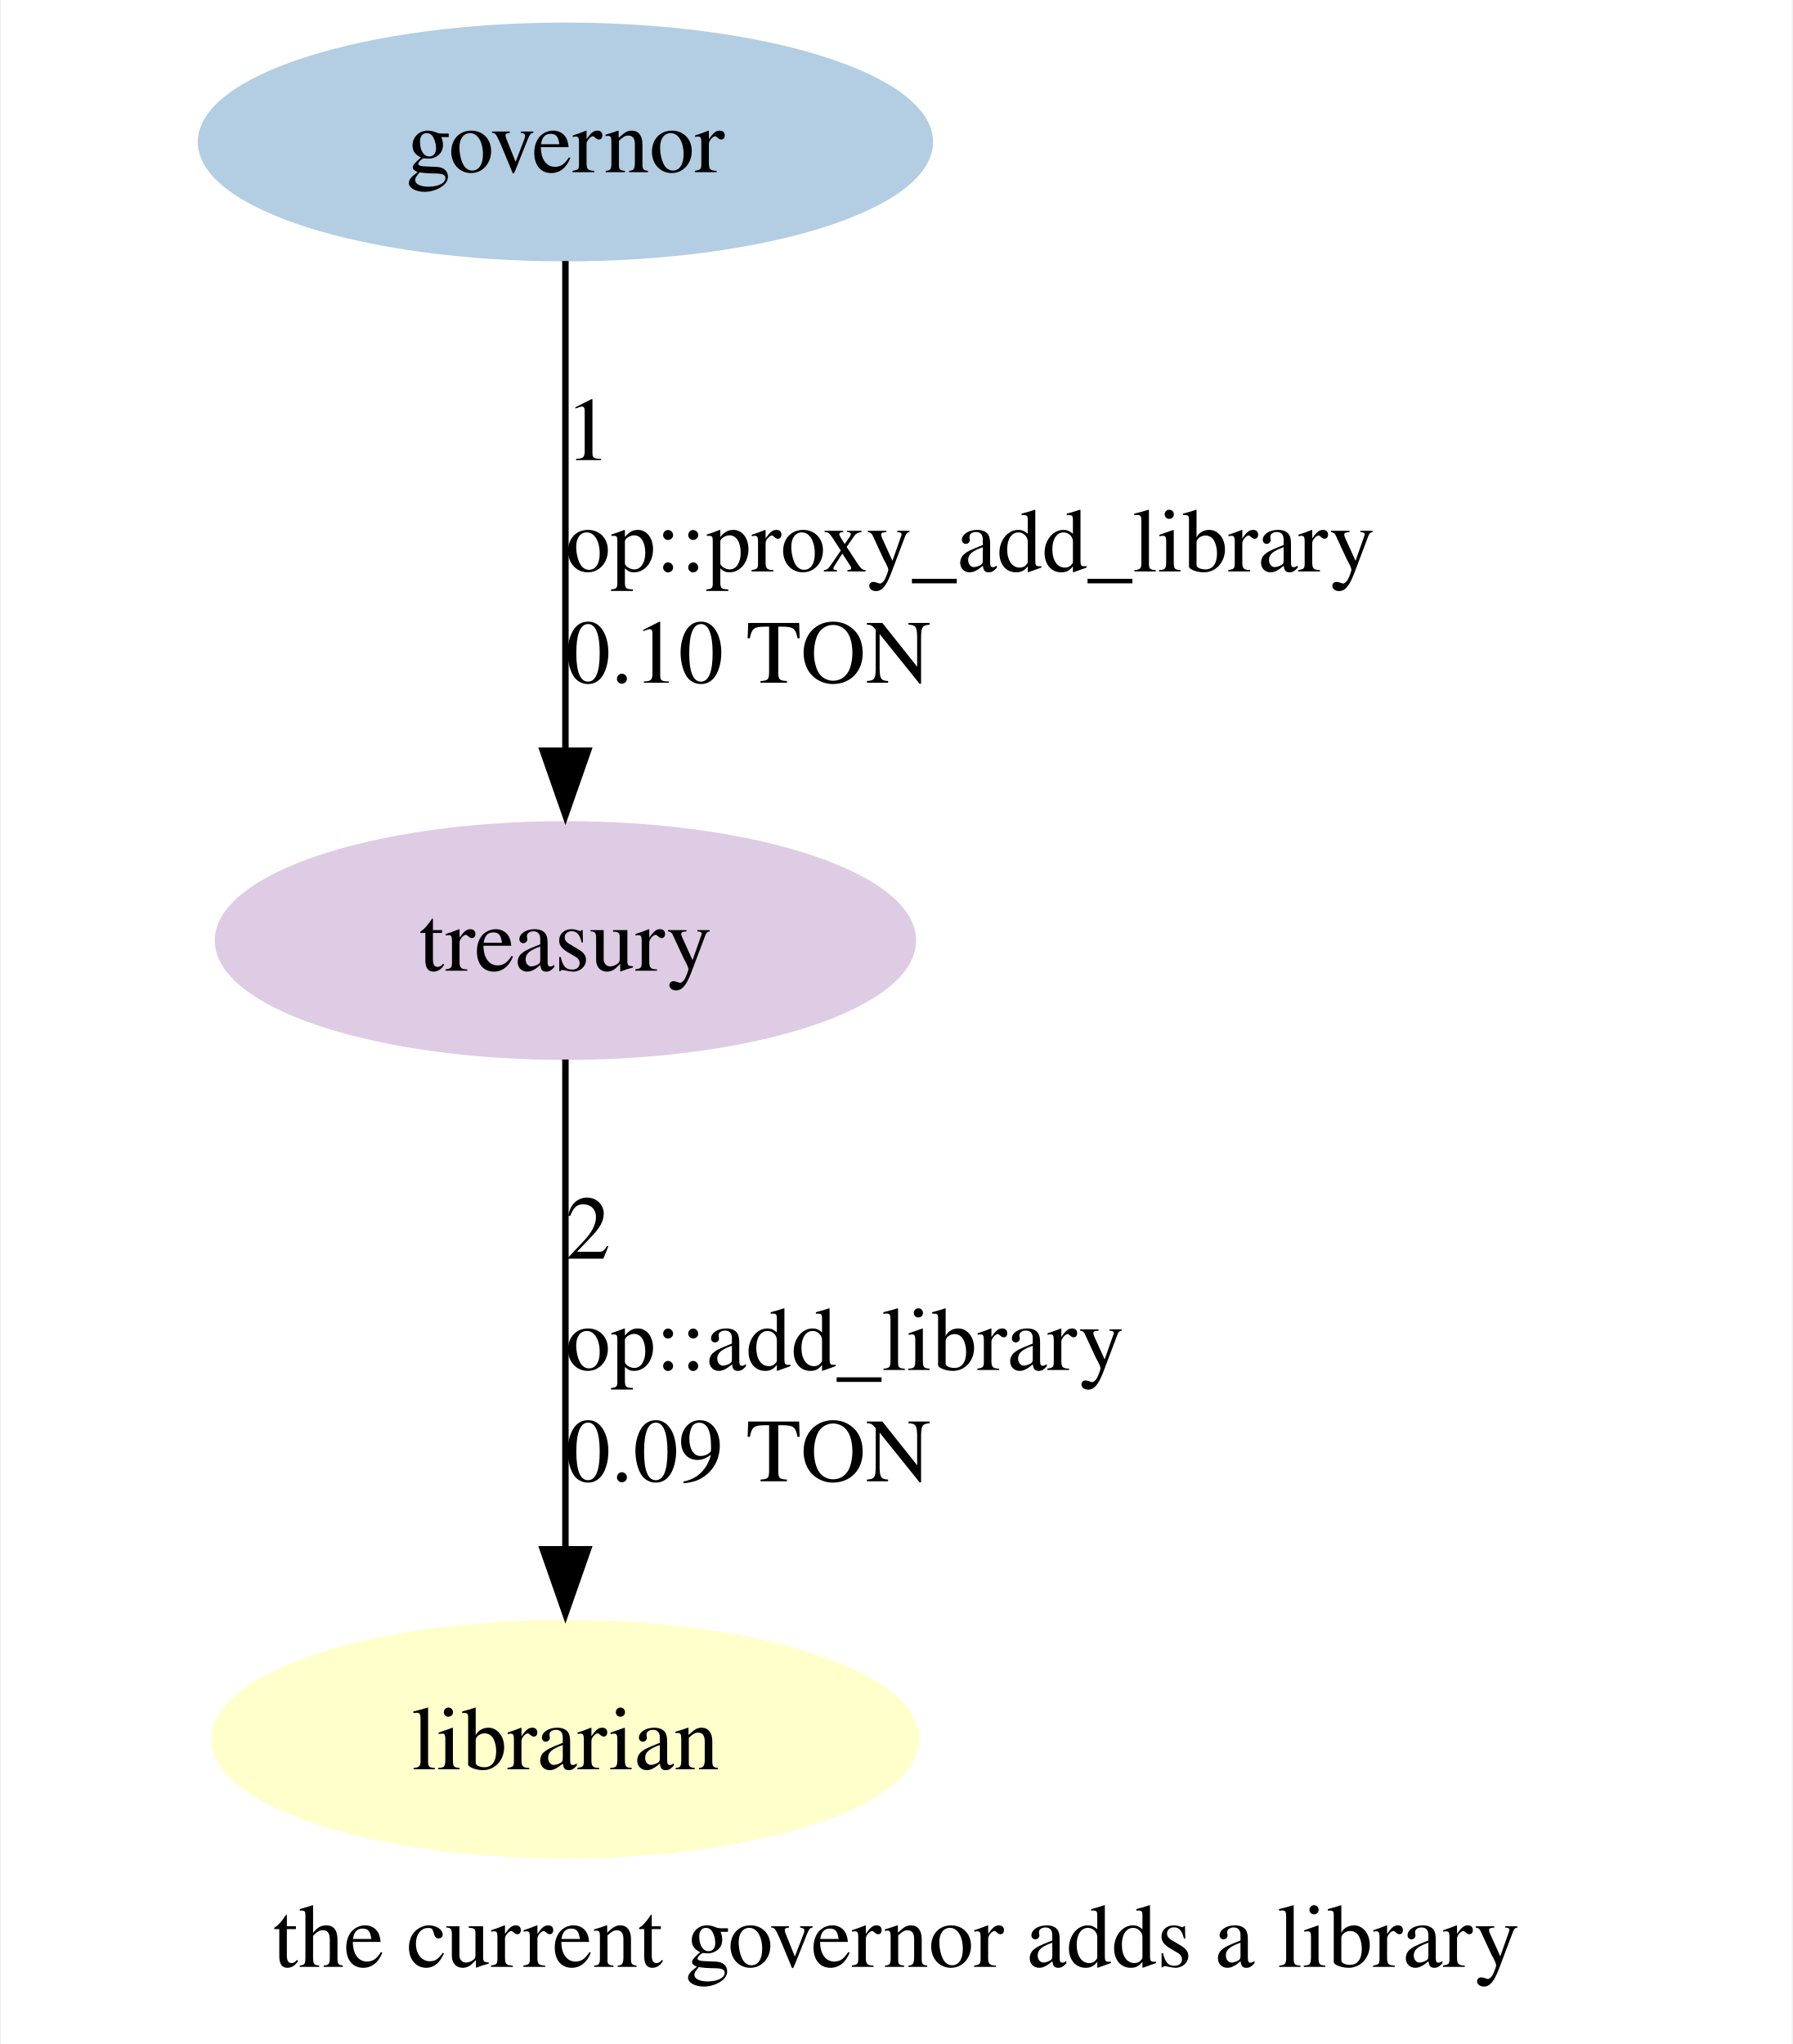
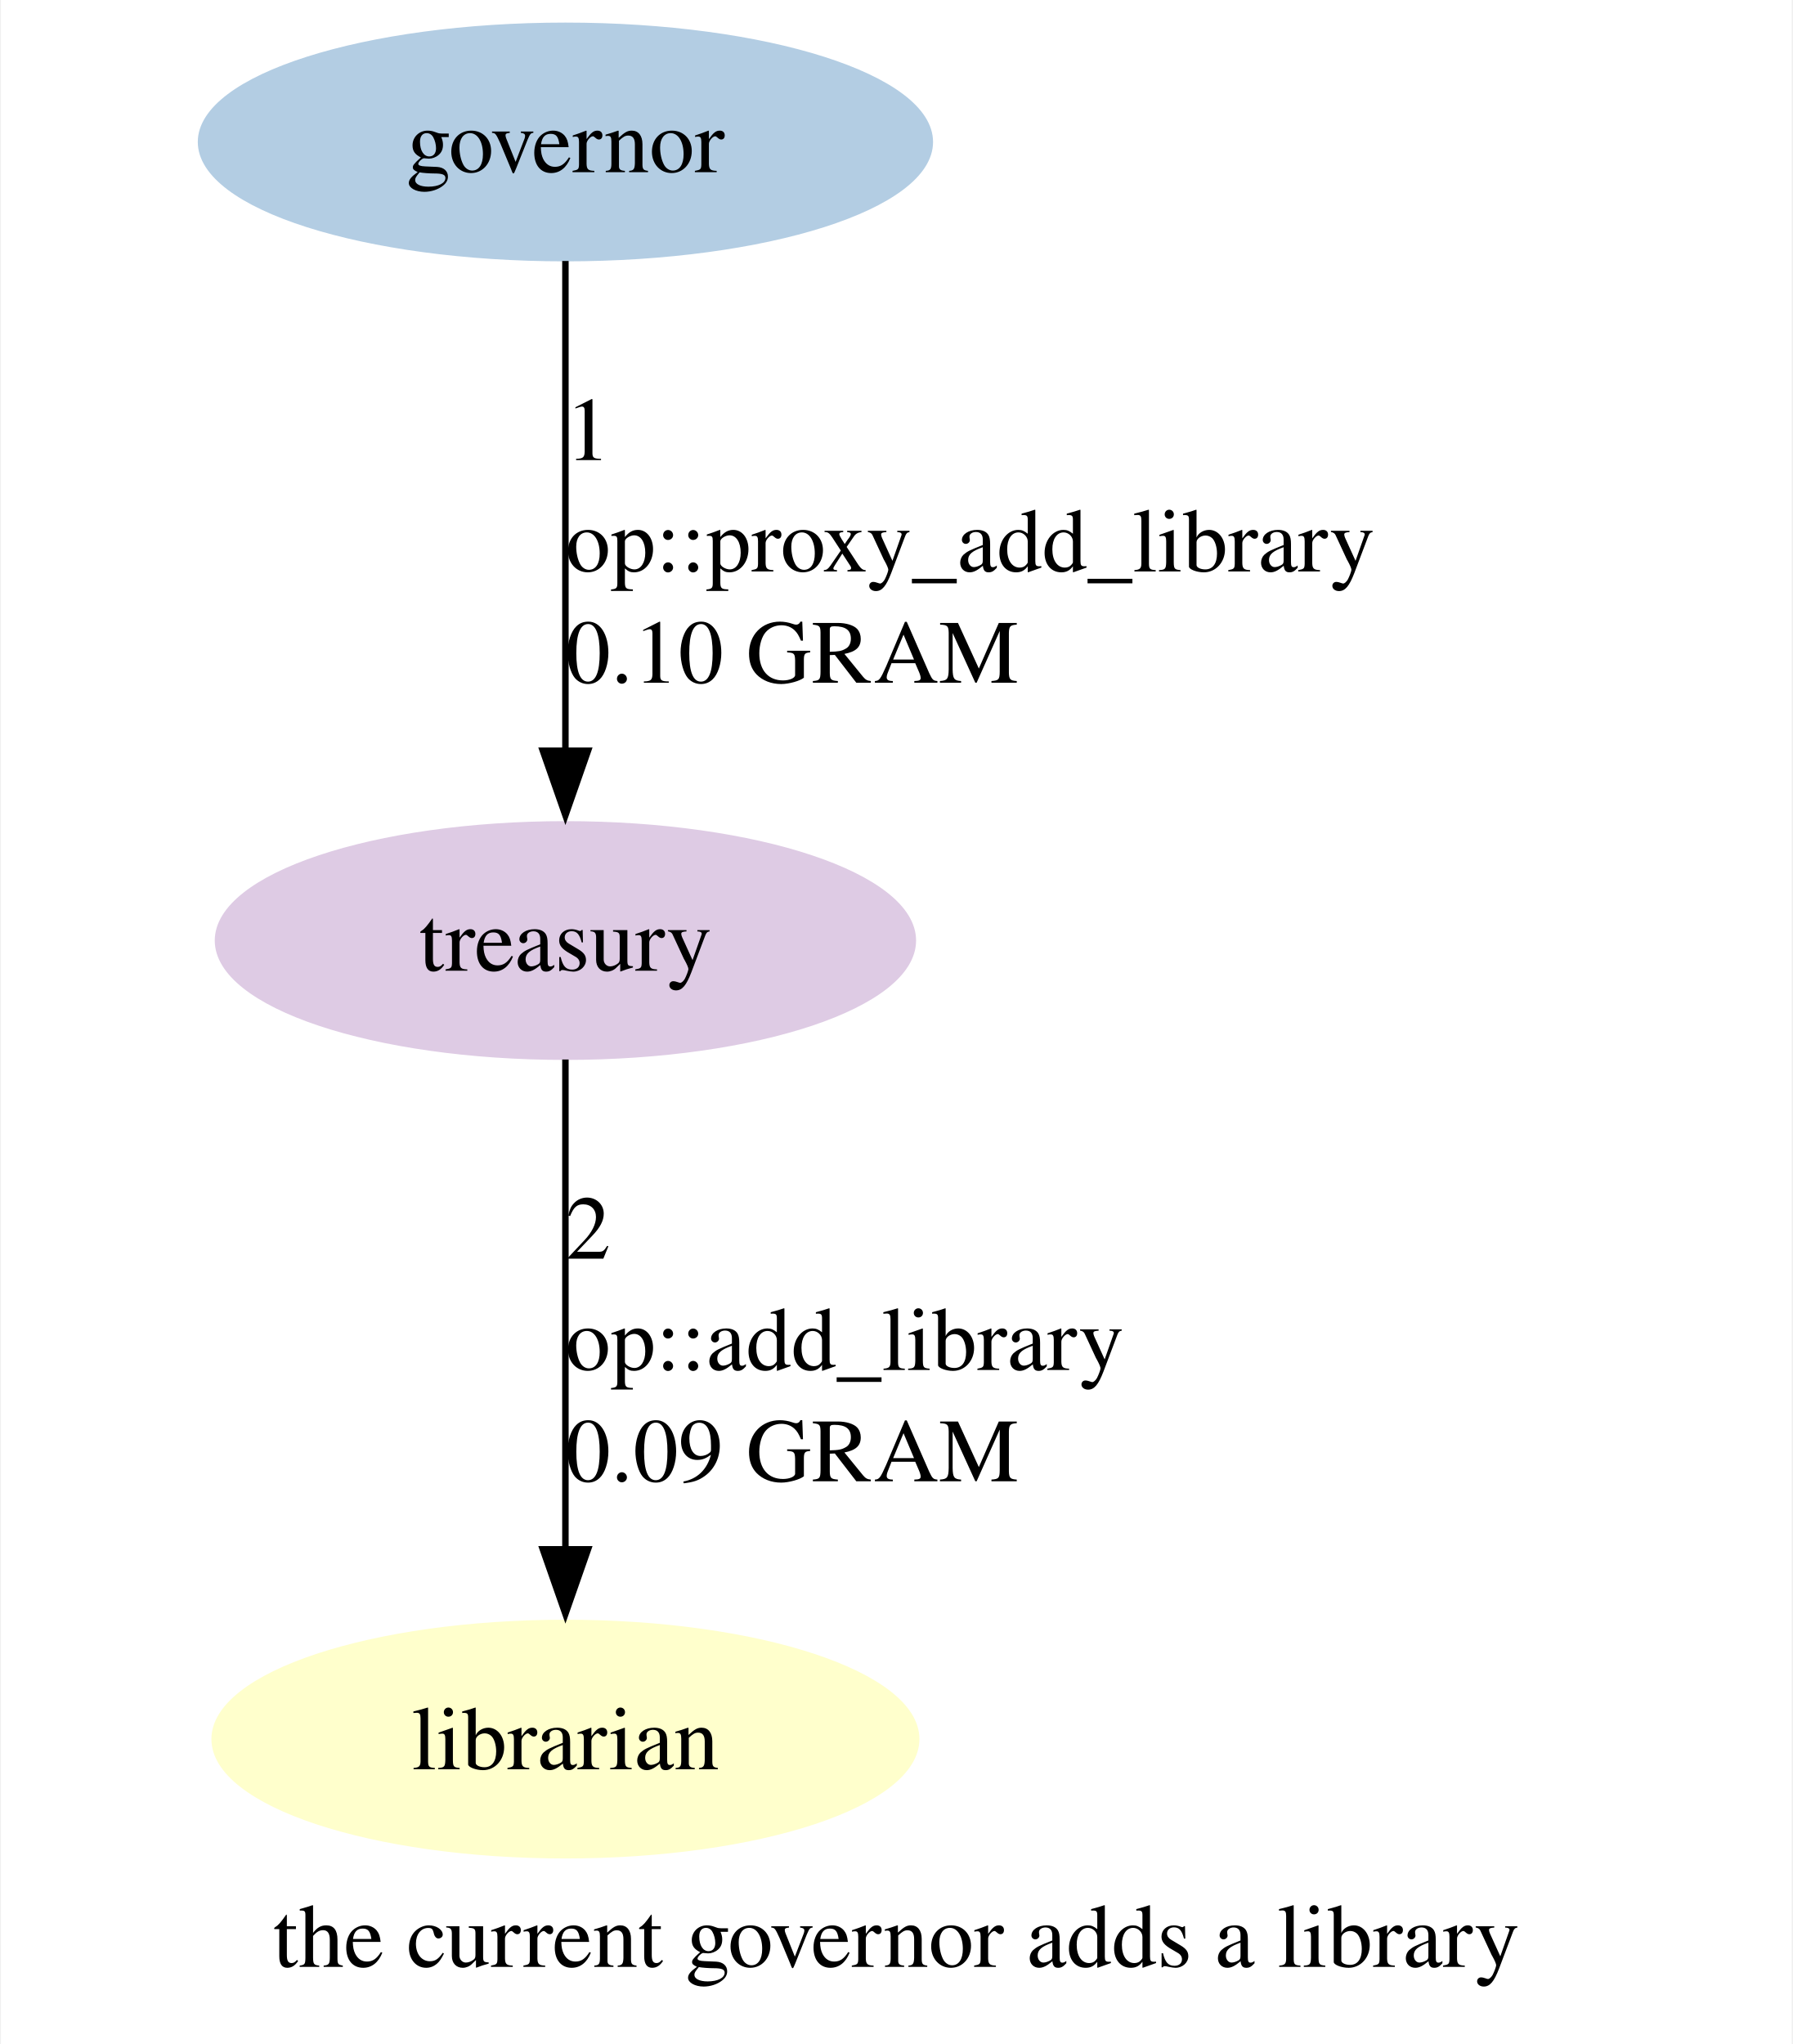
<svg xmlns="http://www.w3.org/2000/svg" width="278pt" height="317pt" viewBox="0.00 0.00 277.50 316.75">
  <g id="graph0" class="graph" transform="scale(1 1) rotate(0) translate(4 312.75)">
    <polygon fill="white" stroke="none" points="-4,4 -4,-312.75 273.5,-312.75 273.5,4 -4,4" />
    <text text-anchor="middle" x="134.75" y="-7.95" font-family="Times,serif" font-size="14.00">the current governor adds a library</text>
    <g id="node1" class="node">
      <ellipse fill="#b3cde3" stroke="#b3cde3" cx="83.48" cy="-290.75" rx="56.47" ry="18" />
      <text text-anchor="middle" x="83.48" y="-286.07" font-family="Times,serif" font-size="14.00">governor</text>
    </g>
    <g id="node2" class="node">
      <ellipse fill="#decbe4" stroke="#decbe4" cx="83.48" cy="-167" rx="53.84" ry="18" />
      <text text-anchor="middle" x="83.48" y="-162.32" font-family="Times,serif" font-size="14.00">treasury</text>
    </g>
    <g id="edge1" class="edge">
      <path fill="none" stroke="black" d="M83.48,-272.31C83.48,-252.42 83.48,-219.62 83.48,-196.11" />
      <polygon fill="black" stroke="black" points="86.98,-196.41 83.48,-186.41 79.98,-196.41 86.98,-196.41" />
      <text text-anchor="start" x="83.48" y="-241.45" font-family="Times,serif" font-size="14.00">1</text>
      <text text-anchor="start" x="83.48" y="-224.2" font-family="Times,serif" font-size="14.00"> op::proxy_add_library</text>
-       <text text-anchor="start" x="83.48" y="-206.95" font-family="Times,serif" font-size="14.00"> 0.10 TON</text>
+       <text text-anchor="start" x="83.48" y="-206.95" font-family="Times,serif" font-size="14.00"> 0.10 GRAM</text>
    </g>
    <g id="node3" class="node">
      <ellipse fill="#ffffcc" stroke="#ffffcc" cx="83.48" cy="-43.25" rx="54.36" ry="18" />
      <text text-anchor="middle" x="83.48" y="-38.58" font-family="Times,serif" font-size="14.00">librarian</text>
    </g>
    <g id="edge2" class="edge">
      <path fill="none" stroke="black" d="M83.48,-148.56C83.48,-128.67 83.48,-95.87 83.48,-72.36" />
      <polygon fill="black" stroke="black" points="86.98,-72.66 83.48,-62.66 79.98,-72.66 86.98,-72.66" />
      <text text-anchor="start" x="83.48" y="-117.7" font-family="Times,serif" font-size="14.00">2</text>
      <text text-anchor="start" x="83.48" y="-100.45" font-family="Times,serif" font-size="14.00"> op::add_library</text>
-       <text text-anchor="start" x="83.48" y="-83.2" font-family="Times,serif" font-size="14.00"> 0.09 TON</text>
+       <text text-anchor="start" x="83.48" y="-83.2" font-family="Times,serif" font-size="14.00"> 0.09 GRAM</text>
    </g>
  </g>
</svg>
